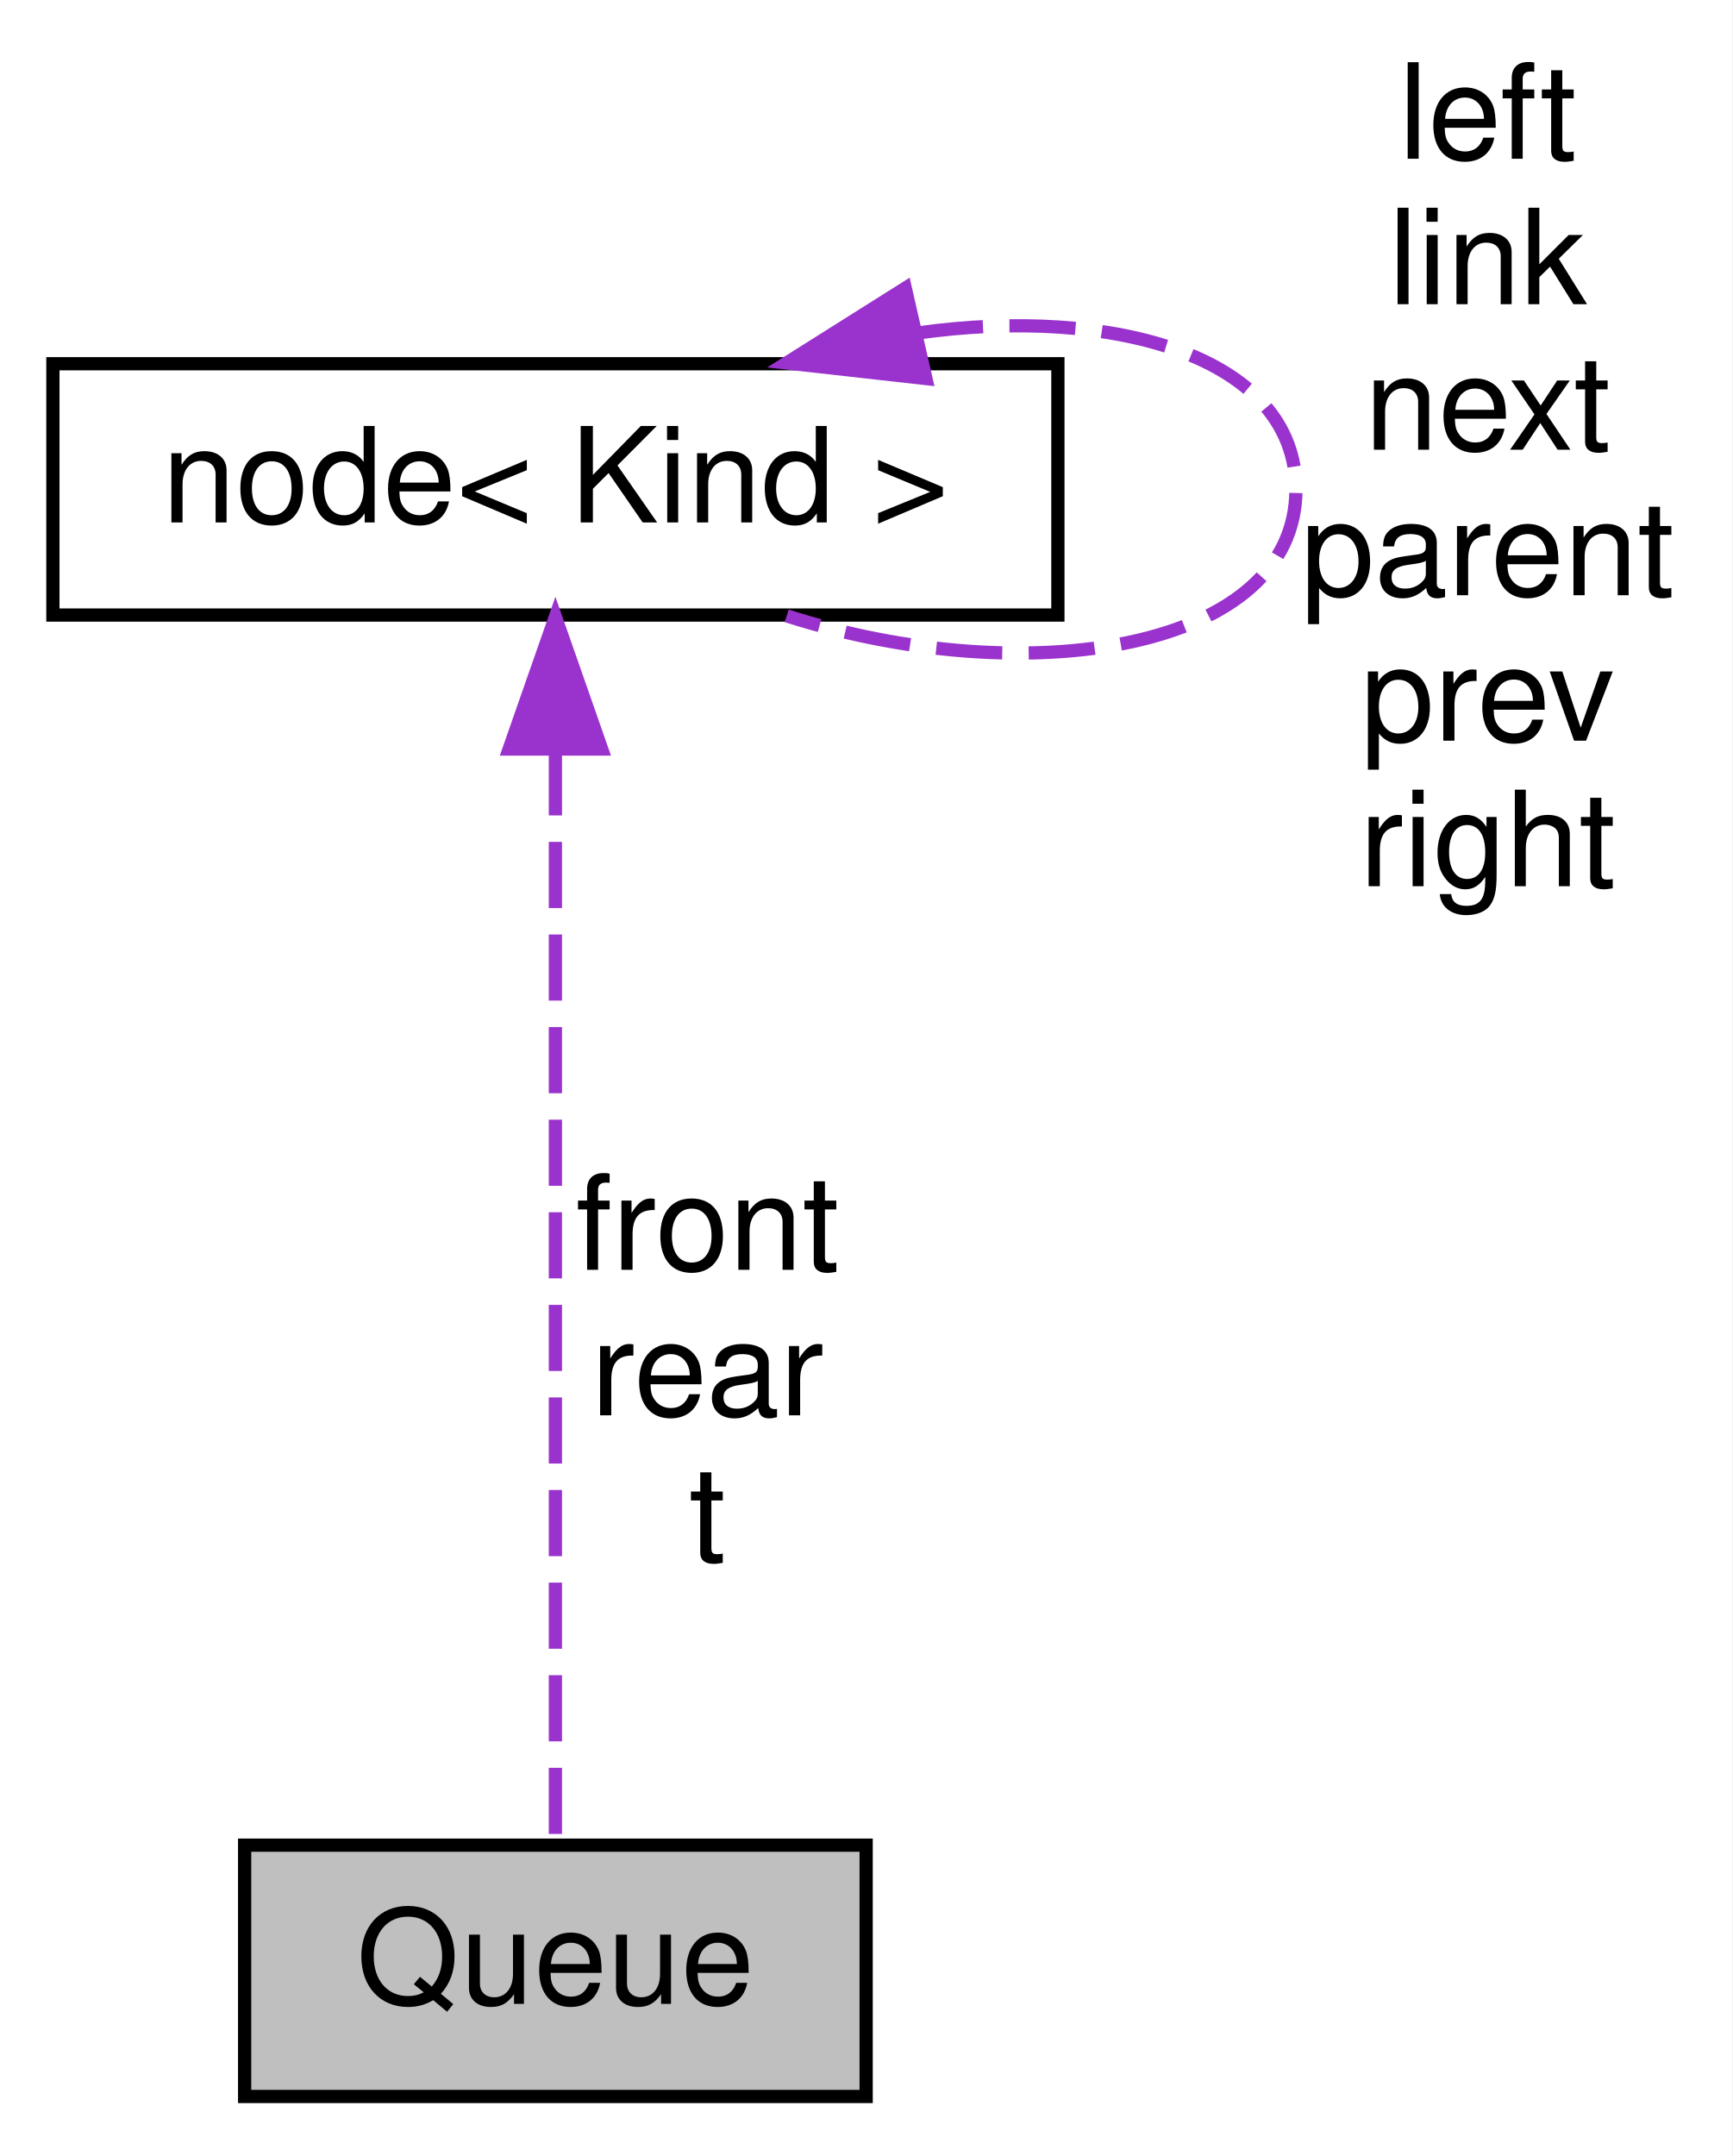
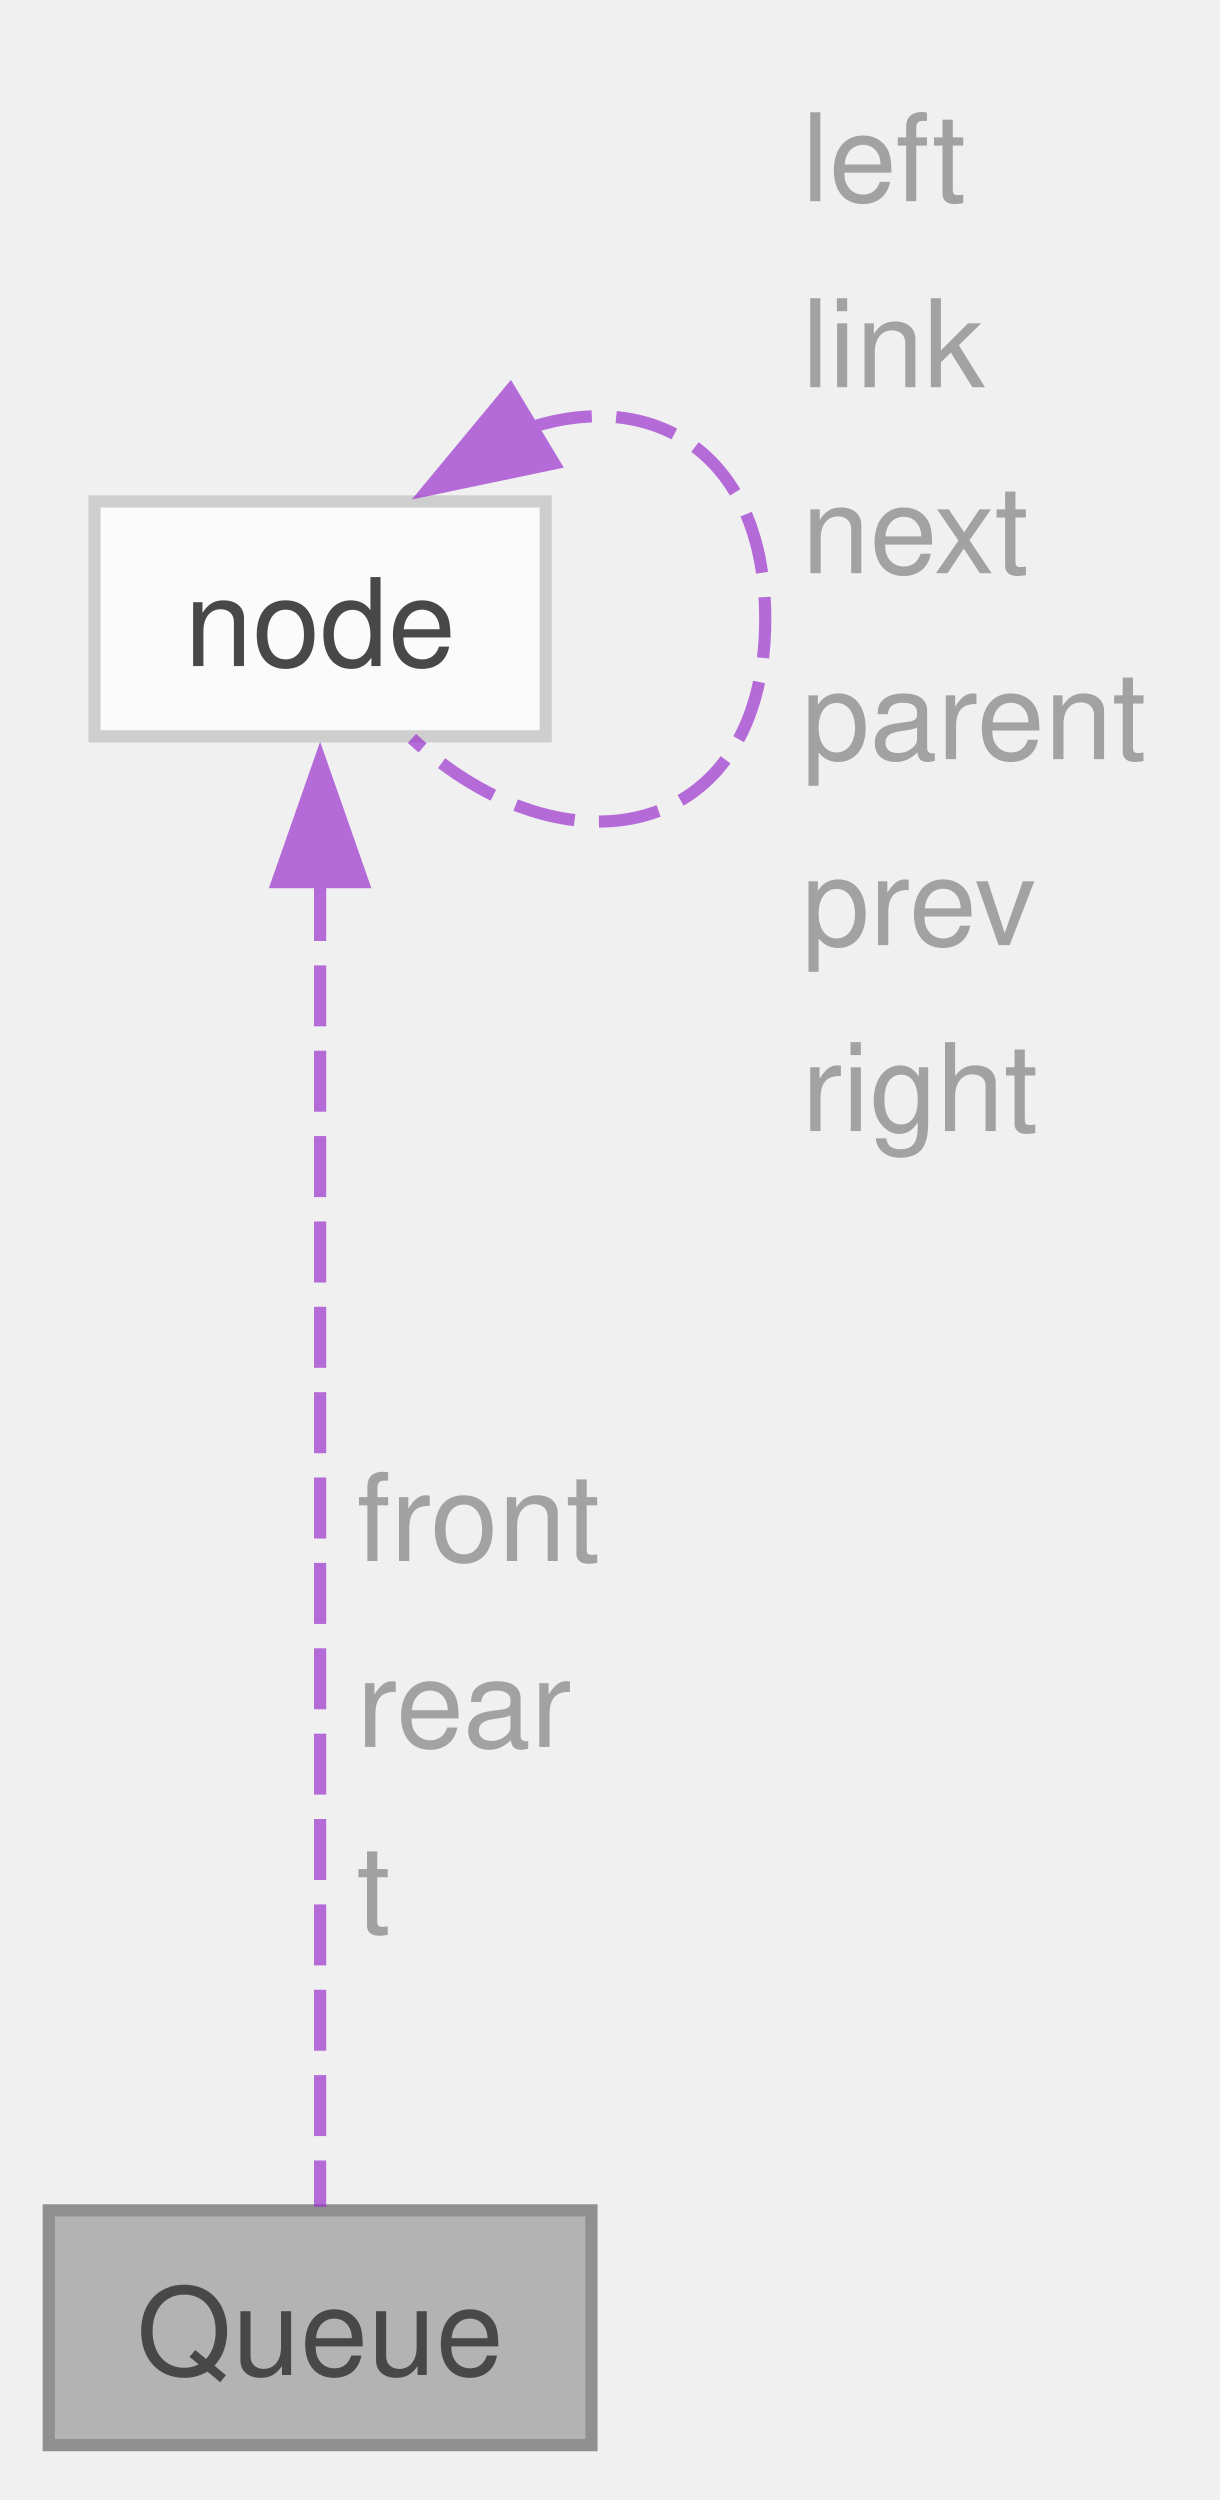
- <svg xmlns="http://www.w3.org/2000/svg" xmlns:xlink="http://www.w3.org/1999/xlink" width="131pt" height="163pt" viewBox="0.00 0.00 131.00 163.00">
-   <g id="graph0" class="graph" transform="scale(1 1) rotate(0) translate(4 159)">
-     <polygon fill="white" stroke="transparent" points="-4,4 -4,-159 127,-159 127,4 -4,4" />
-     <g id="node1" class="node">
-       <g id="a_node1">
-         <a xlink:title=" ">
-           <polygon fill="#bfbfbf" stroke="black" points="14.5,-0.5 14.5,-19.5 61.5,-19.5 61.5,-0.5 14.5,-0.5" />
-           <text text-anchor="middle" x="38" y="-7.5" font-family="Helvetica,sans-Serif" font-size="10.00">Queue</text>
-         </a>
+ <svg xmlns="http://www.w3.org/2000/svg" xmlns:xlink="http://www.w3.org/1999/xlink" width="100pt" height="205pt" viewBox="0.00 0.00 100.00 205.00">
+   <svg id="main" version="1.1" xml:space="preserve">
+     <style type="text/css">
+ .node, .edge {opacity: 0.7;}
+ .node.selected, .edge.selected {opacity: 1;}
+ .edge:hover path { stroke: red; }
+ .edge:hover polygon { stroke: red; fill: red; }
+ </style>
+     <svg id="graph" class="graph">
+       <g id="graph0" class="graph" transform="scale(1 1) rotate(0) translate(4 200.5)">
+         <g id="Node000001" class="node">
+           <g id="a_Node000001">
+             <a xlink:title=" ">
+               <polygon fill="#999999" stroke="#666666" points="44.5,-19.25 0,-19.25 0,0 44.5,0 44.5,-19.25" />
+               <text xml:space="preserve" text-anchor="middle" x="22.25" y="-5.75" font-family="Helvetica,sans-Serif" font-size="10.00">Queue</text>
+             </a>
+           </g>
+         </g>
+         <g id="Node000002" class="node">
+           <g id="a_Node000002">
+             <a xlink:href="../../d5/da1/structnode.html" target="_top" xlink:title=" ">
+               <polygon fill="white" stroke="#bfbfbf" points="40.75,-159.38 3.75,-159.38 3.75,-140.12 40.75,-140.12 40.75,-159.38" />
+               <text xml:space="preserve" text-anchor="middle" x="22.25" y="-145.88" font-family="Helvetica,sans-Serif" font-size="10.00">node</text>
+             </a>
+           </g>
+         </g>
+         <g id="edge1_Node000001_Node000002" class="edge">
+           <g id="a_edge1_Node000001_Node000002">
+             <a xlink:title=" ">
+               <path fill="none" stroke="#9a32cd" stroke-dasharray="5,2" d="M22.25,-128.34C22.25,-97.77 22.25,-41.34 22.25,-19.54" />
+               <polygon fill="#9a32cd" stroke="#9a32cd" points="18.75,-128.17 22.25,-138.17 25.75,-128.17 18.75,-128.17" />
+             </a>
+           </g>
+           <text xml:space="preserve" text-anchor="start" x="25.25" y="-72.5" font-family="Helvetica,sans-Serif" font-size="10.00" fill="grey">front</text>
+           <text xml:space="preserve" text-anchor="start" x="25.25" y="-57.25" font-family="Helvetica,sans-Serif" font-size="10.00" fill="grey">rear</text>
+           <text xml:space="preserve" text-anchor="start" x="25.25" y="-42" font-family="Helvetica,sans-Serif" font-size="10.00" fill="grey">t</text>
+         </g>
+         <g id="edge2_Node000002_Node000002" class="edge">
+           <g id="a_edge2_Node000002_Node000002">
+             <a xlink:title=" ">
+               <path fill="none" stroke="#9a32cd" stroke-dasharray="5,2" d="M39.62,-165.48C49.54,-168.63 58.75,-163.38 58.75,-149.75 58.75,-131.57 42.38,-128.31 29.78,-139.95" />
+               <polygon fill="#9a32cd" stroke="#9a32cd" points="41.44,-162.5 31.07,-160.33 37.83,-168.49 41.44,-162.5" />
+             </a>
+           </g>
+           <text xml:space="preserve" text-anchor="start" x="61.75" y="-184" font-family="Helvetica,sans-Serif" font-size="10.00" fill="grey">left</text>
+           <text xml:space="preserve" text-anchor="start" x="61.75" y="-168.75" font-family="Helvetica,sans-Serif" font-size="10.00" fill="grey">link</text>
+           <text xml:space="preserve" text-anchor="start" x="61.75" y="-153.5" font-family="Helvetica,sans-Serif" font-size="10.00" fill="grey">next</text>
+           <text xml:space="preserve" text-anchor="start" x="61.75" y="-138.25" font-family="Helvetica,sans-Serif" font-size="10.00" fill="grey">parent</text>
+           <text xml:space="preserve" text-anchor="start" x="61.75" y="-123" font-family="Helvetica,sans-Serif" font-size="10.00" fill="grey">prev</text>
+           <text xml:space="preserve" text-anchor="start" x="61.75" y="-107.75" font-family="Helvetica,sans-Serif" font-size="10.00" fill="grey">right</text>
+         </g>
      </g>
-     </g>
-     <g id="node2" class="node">
-       <g id="a_node2">
-         <a xlink:href="../../d5/da1/structnode.html" target="_top" xlink:title=" ">
-           <polygon fill="white" stroke="black" points="0,-112.5 0,-131.5 76,-131.5 76,-112.5 0,-112.5" />
-           <text text-anchor="middle" x="38" y="-119.5" font-family="Helvetica,sans-Serif" font-size="10.00">node&lt; Kind &gt;</text>
-         </a>
-       </g>
-     </g>
-     <g id="edge1" class="edge">
-       <path fill="none" stroke="#9a32cd" stroke-dasharray="5,2" d="M38,-102.35C38,-78.25 38,-37.31 38,-19.59" />
-       <polygon fill="#9a32cd" stroke="#9a32cd" points="34.5,-102.37 38,-112.37 41.5,-102.37 34.5,-102.37" />
-       <text text-anchor="middle" x="49.5" y="-63" font-family="Helvetica,sans-Serif" font-size="10.00"> front</text>
-       <text text-anchor="middle" x="49.5" y="-52" font-family="Helvetica,sans-Serif" font-size="10.00">rear</text>
-       <text text-anchor="middle" x="49.5" y="-41" font-family="Helvetica,sans-Serif" font-size="10.00">t</text>
-     </g>
-     <g id="edge2" class="edge">
-       <path fill="none" stroke="#9a32cd" stroke-dasharray="5,2" d="M65.36,-133.82C80.31,-135.93 94,-131.99 94,-122 94,-109.82 73.65,-106.63 55.49,-112.44" />
-       <polygon fill="#9a32cd" stroke="#9a32cd" points="66.02,-130.38 55.49,-131.56 64.46,-137.21 66.02,-130.38" />
-       <text text-anchor="middle" x="108.5" y="-147" font-family="Helvetica,sans-Serif" font-size="10.00"> left</text>
-       <text text-anchor="middle" x="108.5" y="-136" font-family="Helvetica,sans-Serif" font-size="10.00">link</text>
-       <text text-anchor="middle" x="108.5" y="-125" font-family="Helvetica,sans-Serif" font-size="10.00">next</text>
-       <text text-anchor="middle" x="108.5" y="-114" font-family="Helvetica,sans-Serif" font-size="10.00">parent</text>
-       <text text-anchor="middle" x="108.5" y="-103" font-family="Helvetica,sans-Serif" font-size="10.00">prev</text>
-       <text text-anchor="middle" x="108.5" y="-92" font-family="Helvetica,sans-Serif" font-size="10.00">right</text>
-     </g>
-   </g>
+     </svg>
+   </svg>
+   <style type="text/css">
+ 
+ [data-mouse-over-selected='false'] { opacity: 0.7; }
+ [data-mouse-over-selected='true']  { opacity: 1.0; }
+ 
+ </style>
</svg>
